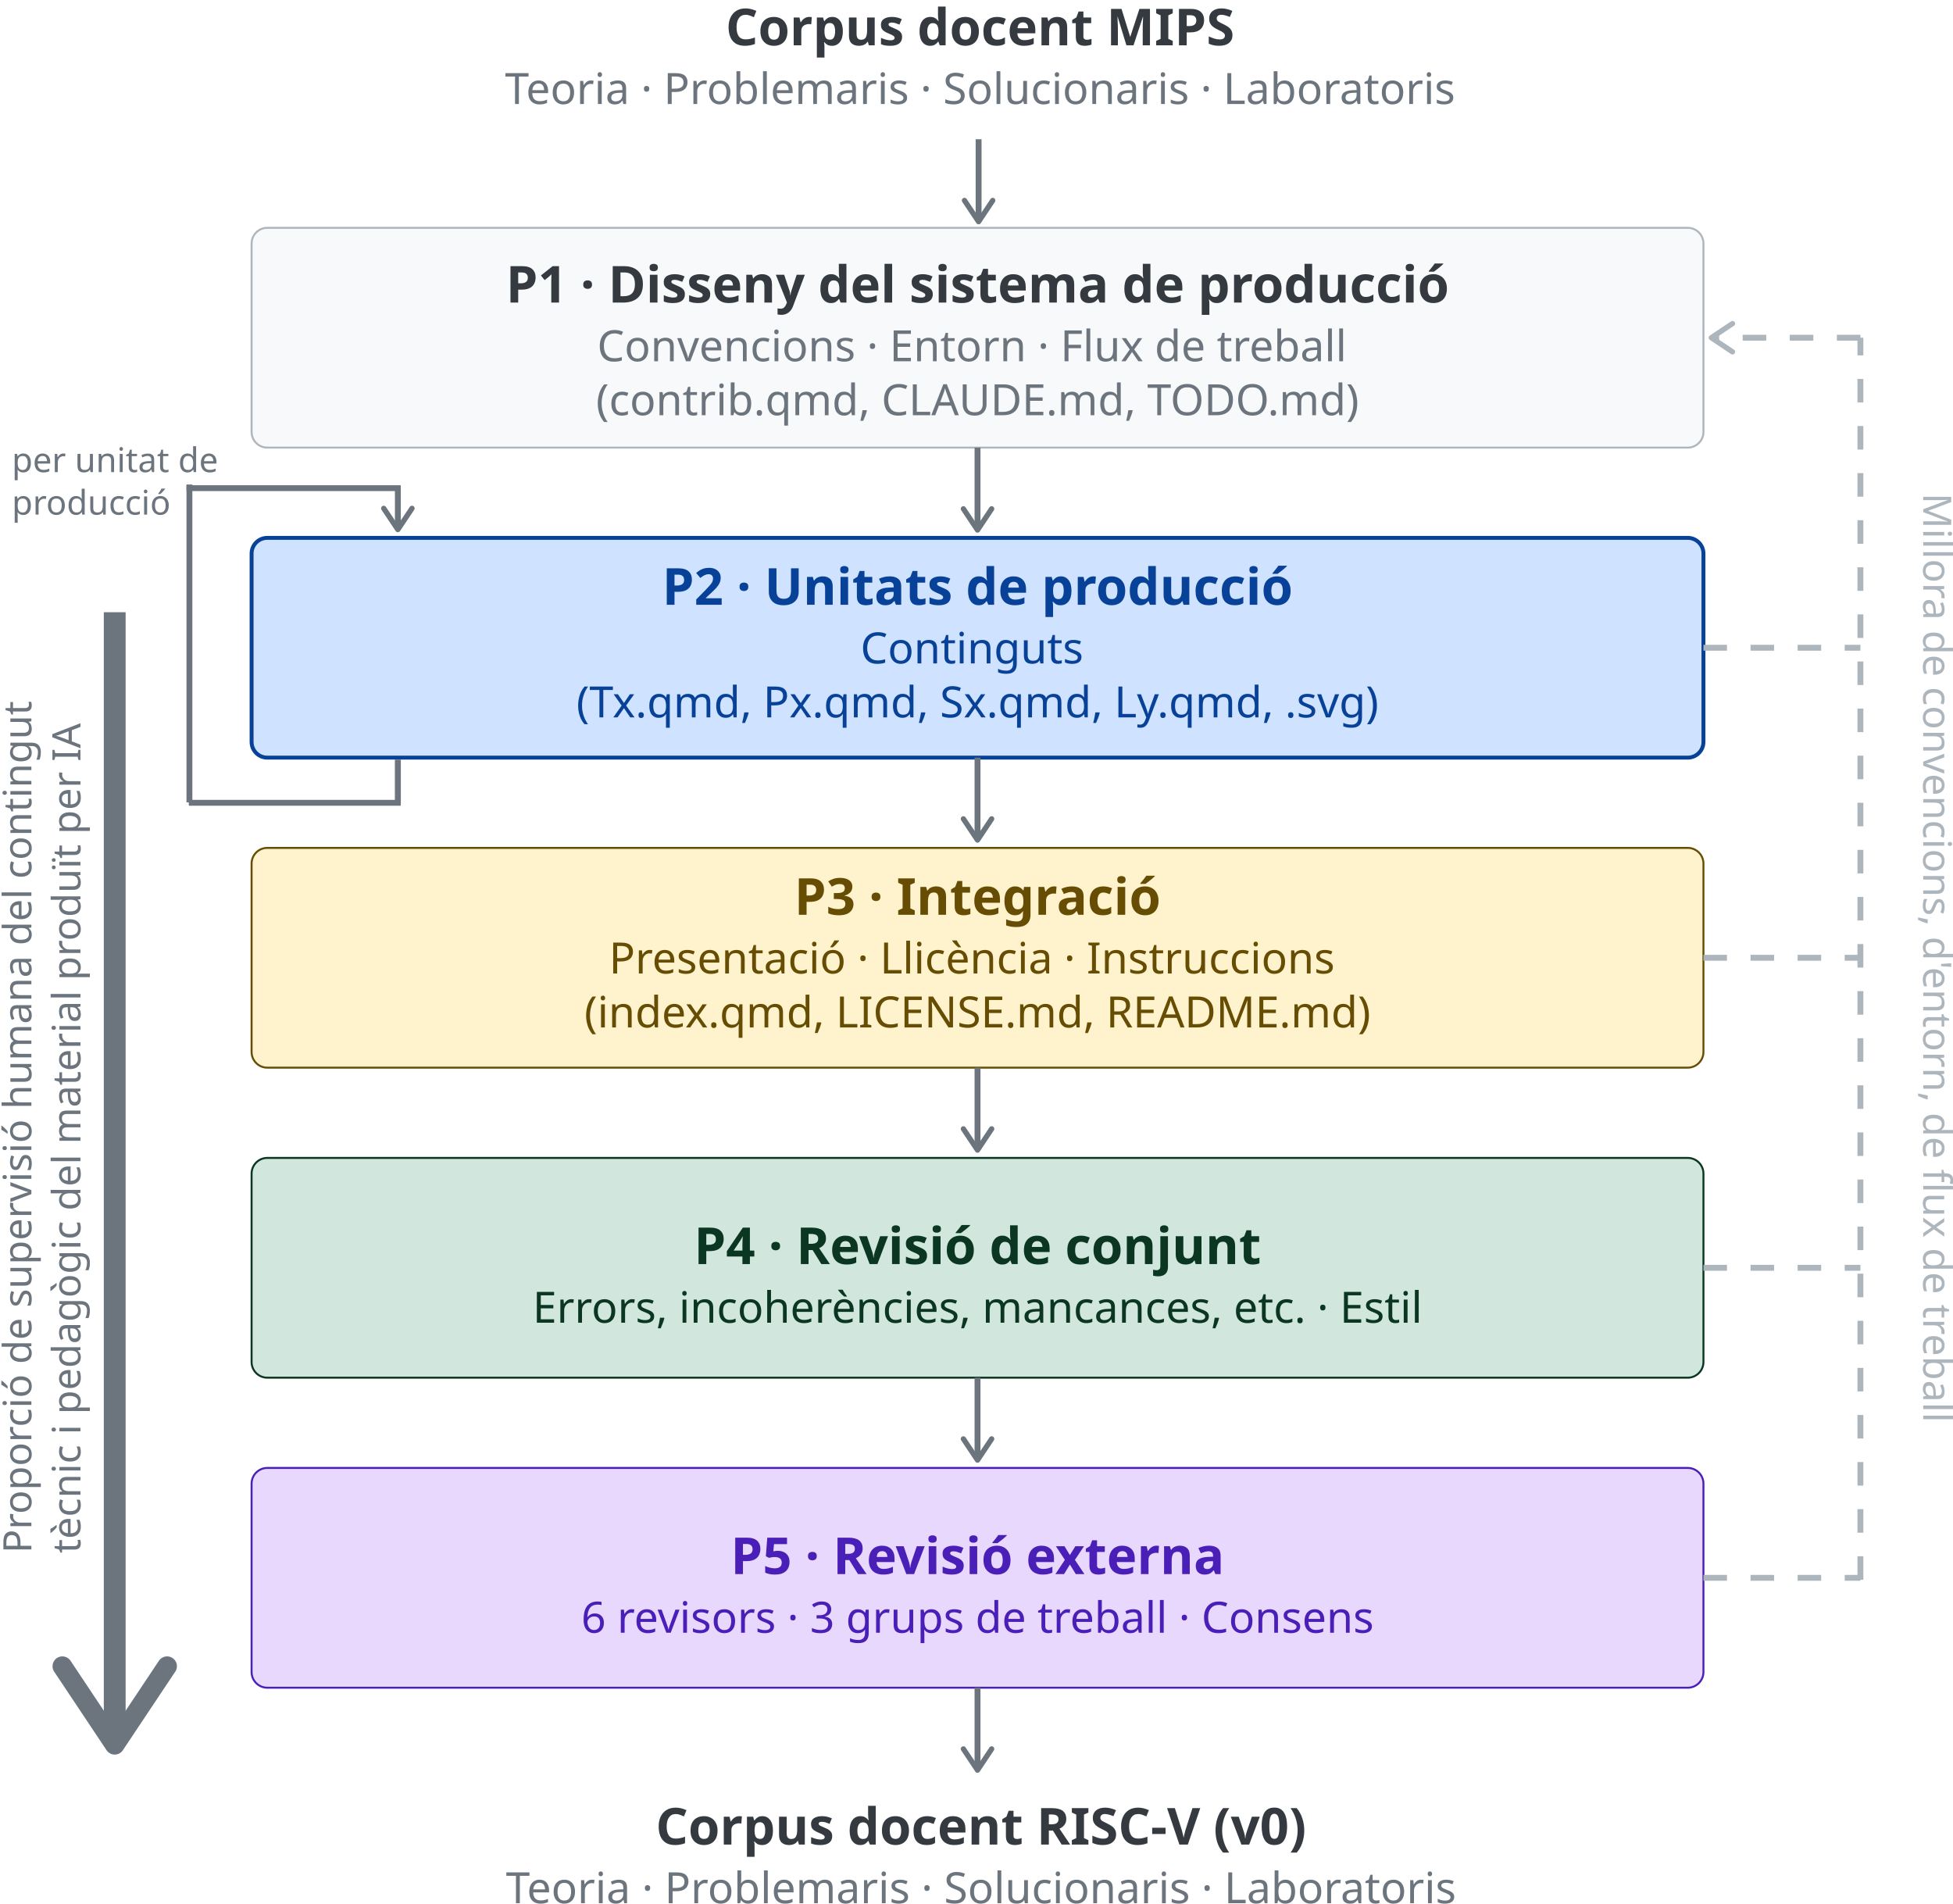
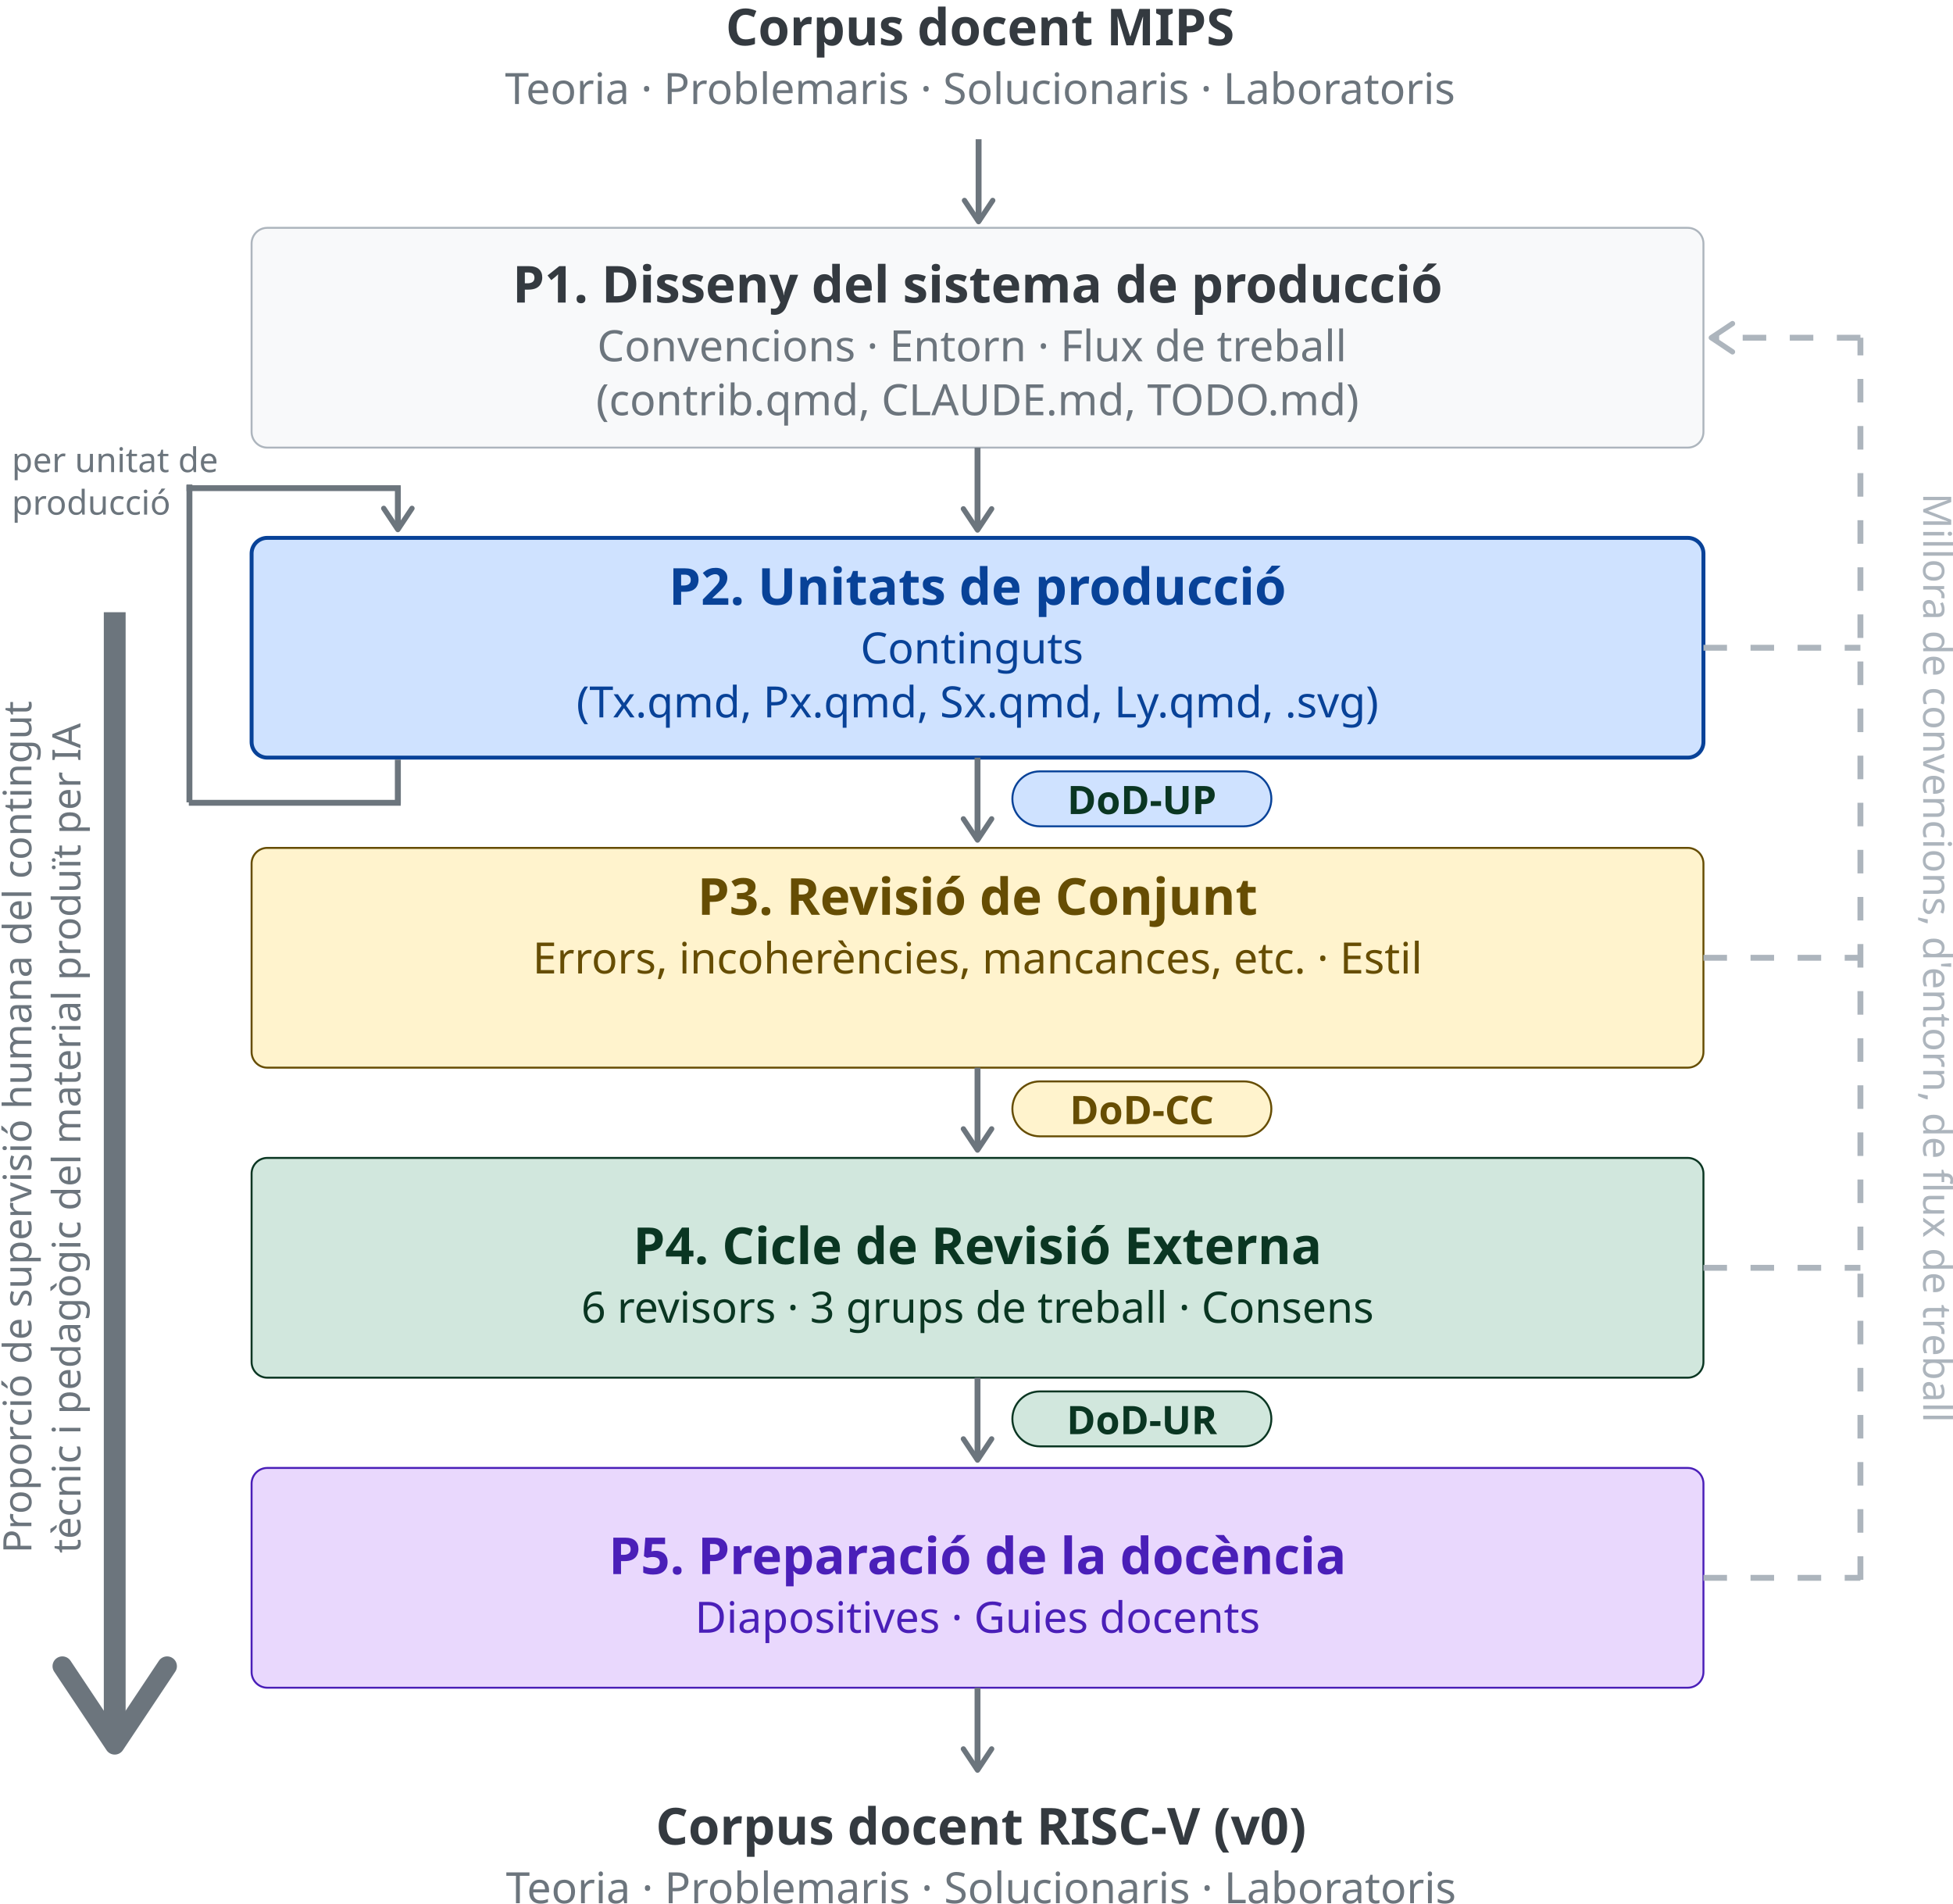
<svg xmlns="http://www.w3.org/2000/svg" width="497.714" viewBox="0 0 497.714 485.135" role="img" font-family="'Source Sans Pro', sans-serif" version="1.1" id="svg25" height="485.135">
  <defs id="defs4">
    <marker id="arr" viewBox="0 0 10 10" refX="8" refY="5" markerWidth="6" markerHeight="6" orient="auto-start-reverse">
      <path d="M 2,1 8,5 2,9" fill="none" stroke="context-stroke" stroke-width="1.5" stroke-linecap="round" stroke-linejoin="round" id="path1" />
    </marker>
    <linearGradient id="triGrad" x1="0" y1="0" x2="0" y2="1">
      <stop offset="0%" stop-color="#cfe2ff" stop-opacity="0.5" id="stop1" />
      <stop offset="100%" stop-color="#084298" stop-opacity="0.55" id="stop2" />
    </linearGradient>
    <linearGradient id="legendGrad" x1="76.026" y1="1135.922" x2="93.915" y2="1135.922" gradientTransform="scale(2.236068,0.4472136)" gradientUnits="userSpaceOnUse">
      <stop offset="0%" stop-color="#cfe2ff" stop-opacity="0.5" id="stop3" />
      <stop offset="100%" stop-color="#084298" stop-opacity="0.55" id="stop4" />
    </linearGradient>
    <marker id="arr-8" viewBox="0 0 10 10" refX="8" refY="5" markerWidth="6" markerHeight="6" orient="auto-start-reverse" preserveAspectRatio="xMidYMid">
      <path d="M 2,1 8,5 2,9" fill="none" stroke="context-stroke" stroke-width="1.5" stroke-linecap="round" stroke-linejoin="round" id="path1-4" />
    </marker>
    <marker id="arr-0" viewBox="0 0 10 10" refX="8" refY="5" markerWidth="6" markerHeight="6" orient="auto-start-reverse">
      <path d="M 2,1 8,5 2,9" fill="none" stroke="context-stroke" stroke-width="1.5" stroke-linecap="round" stroke-linejoin="round" id="path1-7" />
    </marker>
    <marker id="arr-9" viewBox="0 0 10 10" refX="8" refY="5" markerWidth="6" markerHeight="6" orient="auto-start-reverse">
      <path d="M 2,1 8,5 2,9" fill="none" stroke="context-stroke" stroke-width="1.5" stroke-linecap="round" stroke-linejoin="round" id="path1-2" />
    </marker>
    <marker id="arr-95" viewBox="0 0 10 10" refX="8" refY="5" markerWidth="6" markerHeight="6" orient="auto-start-reverse">
      <path d="M 2,1 8,5 2,9" fill="none" stroke="context-stroke" stroke-width="1.5" stroke-linecap="round" stroke-linejoin="round" id="path1-0" />
    </marker>
    <marker id="marker2" viewBox="0 0 10 10" refX="8" refY="5" markerWidth="6" markerHeight="6" orient="auto-start-reverse">
      <path d="M 2,1 8,5 2,9" fill="none" stroke="context-stroke" stroke-width="1.5" stroke-linecap="round" stroke-linejoin="round" id="path2" />
    </marker>
  </defs>
  <rect x="64.117" y="58.057" width="370" height="56" rx="4" fill="#f8f9fa" stroke="#adb5bd" stroke-width="0.5" id="rect4" />
-   <text x="249.117" y="72.057" text-anchor="middle" font-size="13px" font-weight="bold" fill="#343a40" dominant-baseline="central" id="text5">P1 · Disseny del sistema de producció</text>
+   <text x="249.117" y="72.057" text-anchor="middle" font-size="13px" font-weight="bold" fill="#343a40" dominant-baseline="central" id="text5">P1. Disseny del sistema de producció</text>
  <text x="249.117" y="92.057" text-anchor="middle" font-size="11px" fill="#6c757d" id="text6" style="font-style:normal;font-variant:normal;font-weight:normal;font-stretch:normal;font-size:11px;font-family:Sans;-inkscape-font-specification:'Sans, Normal';font-variant-ligatures:normal;font-variant-caps:normal;font-variant-numeric:normal;font-variant-east-asian:normal;text-anchor:middle;fill:#6c757d">
    <tspan id="tspan10" x="249.117" y="92.057">Convencions · Entorn · Flux de treball</tspan>
    <tspan id="tspan11" x="249.117" y="105.807">(contrib.qmd, CLAUDE.md, TODO.md)</tspan>
  </text>
  <text x="249.77" y="6.5" text-anchor="middle" font-size="13px" font-weight="bold" fill="#343a40" dominant-baseline="central" id="text5-1" style="font-style:normal;font-variant:normal;font-weight:bold;font-stretch:normal;font-size:13px;font-family:Sans;-inkscape-font-specification:'Sans, Bold';font-variant-ligatures:normal;font-variant-caps:normal;font-variant-numeric:normal;font-variant-east-asian:normal;dominant-baseline:central;text-anchor:middle;fill:#343a40">
    <tspan id="tspan12">Corpus docent MIPS</tspan>
  </text>
  <text x="249.77" y="26.5" text-anchor="middle" font-size="11px" fill="#6c757d" id="text6-7" style="font-style:normal;font-variant:normal;font-weight:normal;font-stretch:normal;font-size:11px;font-family:Sans;-inkscape-font-specification:'Sans, Normal';font-variant-ligatures:normal;font-variant-caps:normal;font-variant-numeric:normal;font-variant-east-asian:normal;text-anchor:middle;fill:#6c757d">
    <tspan id="tspan16" x="249.77" y="26.5">Teoria · Problemaris · Solucionaris · Laboratoris</tspan>
  </text>
  <text x="250.008" y="464.979" text-anchor="middle" font-size="13px" font-weight="bold" fill="#343a40" dominant-baseline="central" id="text5-1-1" style="font-style:normal;font-variant:normal;font-weight:bold;font-stretch:normal;font-size:13px;font-family:'Source Sans Pro', sans-serif;-inkscape-font-specification:'Source Sans Pro, sans-serif, Bold';font-variant-ligatures:normal;font-variant-caps:normal;font-variant-numeric:normal;font-variant-east-asian:normal;dominant-baseline:central;text-anchor:middle;fill:#343a40">
    <tspan id="tspan18" x="250.008" y="464.979">Corpus docent RISC-V (v0)</tspan>
  </text>
  <text x="250.008" y="484.979" text-anchor="middle" font-size="11px" fill="#6c757d" id="text6-7-9" style="font-style:normal;font-variant:normal;font-weight:normal;font-stretch:normal;font-size:11px;font-family:Sans;-inkscape-font-specification:'Sans, Normal';font-variant-ligatures:normal;font-variant-caps:normal;font-variant-numeric:normal;font-variant-east-asian:normal;text-anchor:middle;fill:#6c757d">
    <tspan id="tspan16-7" x="250.008" y="484.979">Teoria · Problemaris · Solucionaris · Laboratoris</tspan>
  </text>
  <text x="3.008" y="120.297" text-anchor="middle" font-size="11px" fill="#6c757d" id="text6-7-9-5" style="font-style:normal;font-variant:normal;font-weight:normal;font-stretch:normal;font-size:8.667px;font-family:Sans;-inkscape-font-specification:'Sans, Normal';font-variant-ligatures:normal;font-variant-caps:normal;font-variant-numeric:normal;font-variant-east-asian:normal;text-align:start;text-anchor:start;fill:#6c757d">
    <tspan id="tspan17" x="3.008" y="120.297">per unitat de</tspan>
    <tspan id="tspan20" x="3.008" y="131.13">producció</tspan>
  </text>
  <line x1="249.117" y1="114.057" x2="249.117" y2="135.057" stroke="#6c757d" stroke-width="1.5" marker-end="url(#arr)" id="line6" />
  <line x1="48.276" y1="123.459" x2="48.276" y2="204.459" stroke="#6c757d" stroke-width="1.5" id="line6-0" />
  <line x1="47.528" y1="124.39" x2="102.122" y2="124.39" stroke="#6c757d" stroke-width="1.49" id="line6-0-6" />
  <line x1="48.117" y1="204.566" x2="102.125" y2="204.566" stroke="#6c757d" stroke-width="1.496" id="line6-0-6-8" />
  <line x1="249.392" y1="35.479" x2="249.392" y2="56.48" stroke="#6c757d" stroke-width="1.5" marker-end="url(#arr-0)" id="line6-8" style="marker-end:url(#arr-0)" />
  <rect x="64.117" y="137.057" width="370" height="56" rx="4" fill="#cfe2ff" stroke="#084298" stroke-width="1" id="rect6" />
  <text x="249.117" y="149.057" text-anchor="middle" font-size="13px" font-weight="bold" fill="#084298" dominant-baseline="central" id="text7" style="font-style:normal;font-variant:normal;font-weight:bold;font-stretch:normal;font-size:13px;font-family:Sans;-inkscape-font-specification:'Sans, Bold';font-variant-ligatures:normal;font-variant-caps:normal;font-variant-numeric:normal;font-variant-east-asian:normal;dominant-baseline:central;text-anchor:middle;fill:#084298">
-     <tspan id="tspan13">P2 · Unitats de producció</tspan>
+     <tspan id="tspan13" x="249.117" y="149.057">P2. Unitats de producció</tspan>
  </text>
  <text x="249.117" y="169.057" text-anchor="middle" font-size="11px" fill="#084298" id="text8" style="font-style:normal;font-variant:normal;font-weight:normal;font-stretch:normal;font-size:11px;font-family:Sans;-inkscape-font-specification:'Sans, Normal';font-variant-ligatures:normal;font-variant-caps:normal;font-variant-numeric:normal;font-variant-east-asian:normal;text-anchor:middle;fill:#084298">
    <tspan id="tspan8" x="249.117" y="169.057">Continguts</tspan>
    <tspan id="tspan9" x="249.117" y="182.807">(Tx.qmd, Px.qmd, Sx.qmd, Ly.qmd, .svg)</tspan>
  </text>
  <line x1="249.117" y1="193.057" x2="249.117" y2="214.057" stroke="#6c757d" stroke-width="1.5" marker-end="url(#arr)" id="line8" />
  <line x1="101.392" y1="123.941" x2="101.392" y2="134.941" stroke="#6c757d" stroke-width="1.5" marker-end="url(#arr-95)" id="line6-4" style="marker-end:url(#arr-95)" />
  <line x1="101.392" y1="193.56" x2="101.392" y2="204.825" stroke="#6c757d" stroke-width="1.518" id="line8-8" />
  <line x1="29.236" y1="156.005" x2="29.236" y2="444.597" stroke="#6c757d" stroke-width="5.561" marker-end="url(#arr-8)" id="line8-5" style="marker-end:url(#arr-8)" />
  <rect x="64.117" y="216.057" width="370" height="56" rx="4" fill="#fff3cd" stroke="#664d03" stroke-width="0.5" id="rect8" />
-   <text x="249.117" y="228.057" text-anchor="middle" font-size="13px" font-weight="bold" fill="#664d03" dominant-baseline="central" id="text9">P3 · Integració</text>
+   <text x="249.117" y="228.057" text-anchor="middle" font-size="13px" font-weight="bold" fill="#664d03" dominant-baseline="central" id="text9">P3. Revisió de Conjunt</text>
  <text x="249.117" y="248.057" text-anchor="middle" font-size="11px" fill="#664d03" id="text10" style="font-style:normal;font-variant:normal;font-weight:normal;font-stretch:normal;font-size:11px;font-family:Sans;-inkscape-font-specification:'Sans, Normal';font-variant-ligatures:normal;font-variant-caps:normal;font-variant-numeric:normal;font-variant-east-asian:normal;text-anchor:middle;fill:#664d03">
-     <tspan id="tspan2" x="249.117" y="248.057">Presentació · Llicència · Instruccions</tspan>
-     <tspan x="249.117" y="261.807" id="tspan4">(index.qmd, LICENSE.md, README.md)</tspan>
+     <tspan id="tspan2" x="249.117" y="248.057">Errors, incoherències, mancances, etc. · Estil</tspan>
  </text>
  <line x1="249.117" y1="272.057" x2="249.117" y2="293.057" stroke="#6c757d" stroke-width="1.5" marker-end="url(#arr)" id="line10" />
  <rect x="64.117" y="295.057" width="370" height="56" rx="4" fill="#d1e7dd" stroke="#0a3622" stroke-width="0.5" id="rect10" />
  <text x="249.117" y="317.057" text-anchor="middle" font-size="13px" font-weight="bold" fill="#0a3622" dominant-baseline="central" id="text11" style="font-style:normal;font-variant:normal;font-weight:bold;font-stretch:normal;font-size:13px;font-family:'Source Sans Pro', sans-serif;-inkscape-font-specification:'Source Sans Pro, sans-serif, Bold';font-variant-ligatures:normal;font-variant-caps:normal;font-variant-numeric:normal;font-variant-east-asian:normal;dominant-baseline:central;text-anchor:middle;fill:#0a3622">
-     <tspan id="tspan1" x="249.117" y="317.057">P4 · Revisió de conjunt</tspan>
+     <tspan id="tspan1" x="249.117" y="317.057">P4. Cicle de Revisió Externa</tspan>
  </text>
  <text x="249.117" y="337.057" text-anchor="middle" font-size="11px" fill="#0a3622" id="text12" style="font-style:normal;font-variant:normal;font-weight:normal;font-stretch:normal;font-size:11px;font-family:Sans;-inkscape-font-specification:'Sans, Normal';font-variant-ligatures:normal;font-variant-caps:normal;font-variant-numeric:normal;font-variant-east-asian:normal;text-anchor:middle;fill:#0a3622">
-     <tspan id="tspan15" x="249.117" y="337.057">Errors, incoherències, mancances, etc. · Estil</tspan>
+     <tspan id="tspan15" x="249.117" y="337.057">6 revisors · 3 grups de treball · Consens</tspan>
  </text>
  <line x1="249.117" y1="351.057" x2="249.117" y2="372.057" stroke="#6c757d" stroke-width="1.5" marker-end="url(#arr)" id="line12" />
  <rect x="64.117" y="374.057" width="370" height="56" rx="4" fill="#e9d8fd" stroke="#4a1fb8" stroke-width="0.5" id="rect12" />
  <text x="249.117" y="396.057" text-anchor="middle" font-size="13px" font-weight="bold" fill="#4a1fb8" dominant-baseline="central" id="text13" style="font-style:normal;font-variant:normal;font-weight:bold;font-stretch:normal;font-size:13px;font-family:'Source Sans Pro', sans-serif;-inkscape-font-specification:'Source Sans Pro, sans-serif, Bold';font-variant-ligatures:normal;font-variant-caps:normal;font-variant-numeric:normal;font-variant-east-asian:normal;dominant-baseline:central;text-anchor:middle;fill:#4a1fb8">
-     <tspan id="tspan14" x="249.117" y="396.057">P5 · Revisió externa</tspan>
+     <tspan id="tspan14" x="249.117" y="396.057">P5. Preparació de la docència</tspan>
  </text>
-   <text x="249.117" y="416.057" text-anchor="middle" font-size="11px" fill="#4a1fb8" id="text14">6 revisors · 3 grups de treball · Consens</text>
+   <text x="249.117" y="416.057" text-anchor="middle" font-size="11px" fill="#4a1fb8" id="text14">Diapositives · Guies docents</text>
  <line x1="249.117" y1="430.057" x2="249.117" y2="451.057" stroke="#6c757d" stroke-width="1.5" marker-end="url(#arr)" id="line14" />
  <path d="m 434.117,165.057 h 40" fill="none" stroke="#adb5bd" stroke-width="0.75" stroke-dasharray="3 3" id="path17" style="stroke-width:1.5;stroke-dasharray:6,6;stroke-dashoffset:0" />
  <path d="m 434.117,244.057 h 40" fill="none" stroke="#adb5bd" stroke-width="0.75" stroke-dasharray="3 3" id="path18" style="stroke-width:1.5;stroke-dasharray:6,6;stroke-dashoffset:0" />
  <path d="m 434.117,323.057 h 40" fill="none" stroke="#adb5bd" stroke-width="0.75" stroke-dasharray="3 3" id="path19" style="stroke-width:1.5;stroke-dasharray:6,6;stroke-dashoffset:0" />
  <path d="m 434.117,402.057 h 40" fill="none" stroke="#adb5bd" stroke-width="0.75" stroke-dasharray="3 3" id="path20" style="stroke-width:1.5;stroke-dasharray:6,6;stroke-dashoffset:0" />
  <path d="M 474.117,402.557 V 86.057" fill="none" stroke="#adb5bd" stroke-width="0.75" stroke-dasharray="3 3" id="path22" style="stroke-width:1.5;stroke-dasharray:6,6;stroke-dashoffset:0" />
  <path d="m 474.117,86.057 h -38" fill="none" stroke="#adb5bd" stroke-width="0.75" stroke-dasharray="3 3" marker-end="url(#arr)" id="path23" style="stroke-width:1.5;stroke-dasharray:6,6;stroke-dashoffset:0;marker-end:url(#arr-8)" />
  <text x="244.057" y="-490.117" text-anchor="middle" font-size="10px" fill="#adb5bd" transform="rotate(90)" id="text23" style="font-style:normal;font-variant:normal;font-weight:normal;font-stretch:normal;font-size:10px;font-family:Sans;-inkscape-font-specification:'Sans, Normal';font-variant-ligatures:normal;font-variant-caps:normal;font-variant-numeric:normal;font-variant-east-asian:normal;text-anchor:middle;fill:#adb5bd">
    <tspan id="tspan3" x="244.057" y="-490.117">Millora de convencions, d'entorn, de flux de treball</tspan>
  </text>
  <text x="-395.779" y="7.998" font-size="10px" fill="#6c757d" id="text25" transform="rotate(-90)" style="font-style:normal;font-variant:normal;font-weight:normal;font-stretch:normal;font-size:10px;font-family:Sans;-inkscape-font-specification:'Sans, Normal';font-variant-ligatures:normal;font-variant-caps:normal;font-variant-numeric:normal;font-variant-east-asian:normal;fill:#6c757d">
    <tspan id="tspan6" x="-395.779" y="7.998">Proporció de supervisió humana del contingut</tspan>
    <tspan id="tspan7" x="-395.779" y="20.498">tècnic i pedagògic del material produït per IA</tspan>
  </text>
+   <rect x="258" y="196.557" width="66" height="14" rx="7" fill="#d1e7dd" stroke="#0a3622" stroke-width="0.5" id="rect-dod-up" style="fill:#cfe2ff;fill-opacity:1;stroke:#084298;stroke-opacity:1" />
+   <text x="291" y="203.557" text-anchor="middle" font-size="10px" font-weight="bold" fill="#0a3622" dominant-baseline="central" id="text-dod-up">DoD-UP</text>
+   <rect x="258" y="275.557" width="66" height="14" rx="7" fill="#d1e7dd" stroke="#0a3622" stroke-width="0.5" id="rect-dod-cc" style="fill:#fff3cd;fill-opacity:1;stroke:#664d03;stroke-opacity:1" />
+   <text x="291" y="282.557" text-anchor="middle" font-size="10px" font-weight="bold" fill="#0a3622" dominant-baseline="central" id="text-dod-cc" style="fill:#664d03;fill-opacity:1">DoD-CC</text>
+   <rect x="258" y="354.557" width="66" height="14" rx="7" fill="#d1e7dd" stroke="#0a3622" stroke-width="0.5" id="rect-dod-ur" />
+   <text x="291" y="361.557" text-anchor="middle" font-size="10px" font-weight="bold" fill="#0a3622" dominant-baseline="central" id="text-dod-ur">DoD-UR</text>
</svg>
